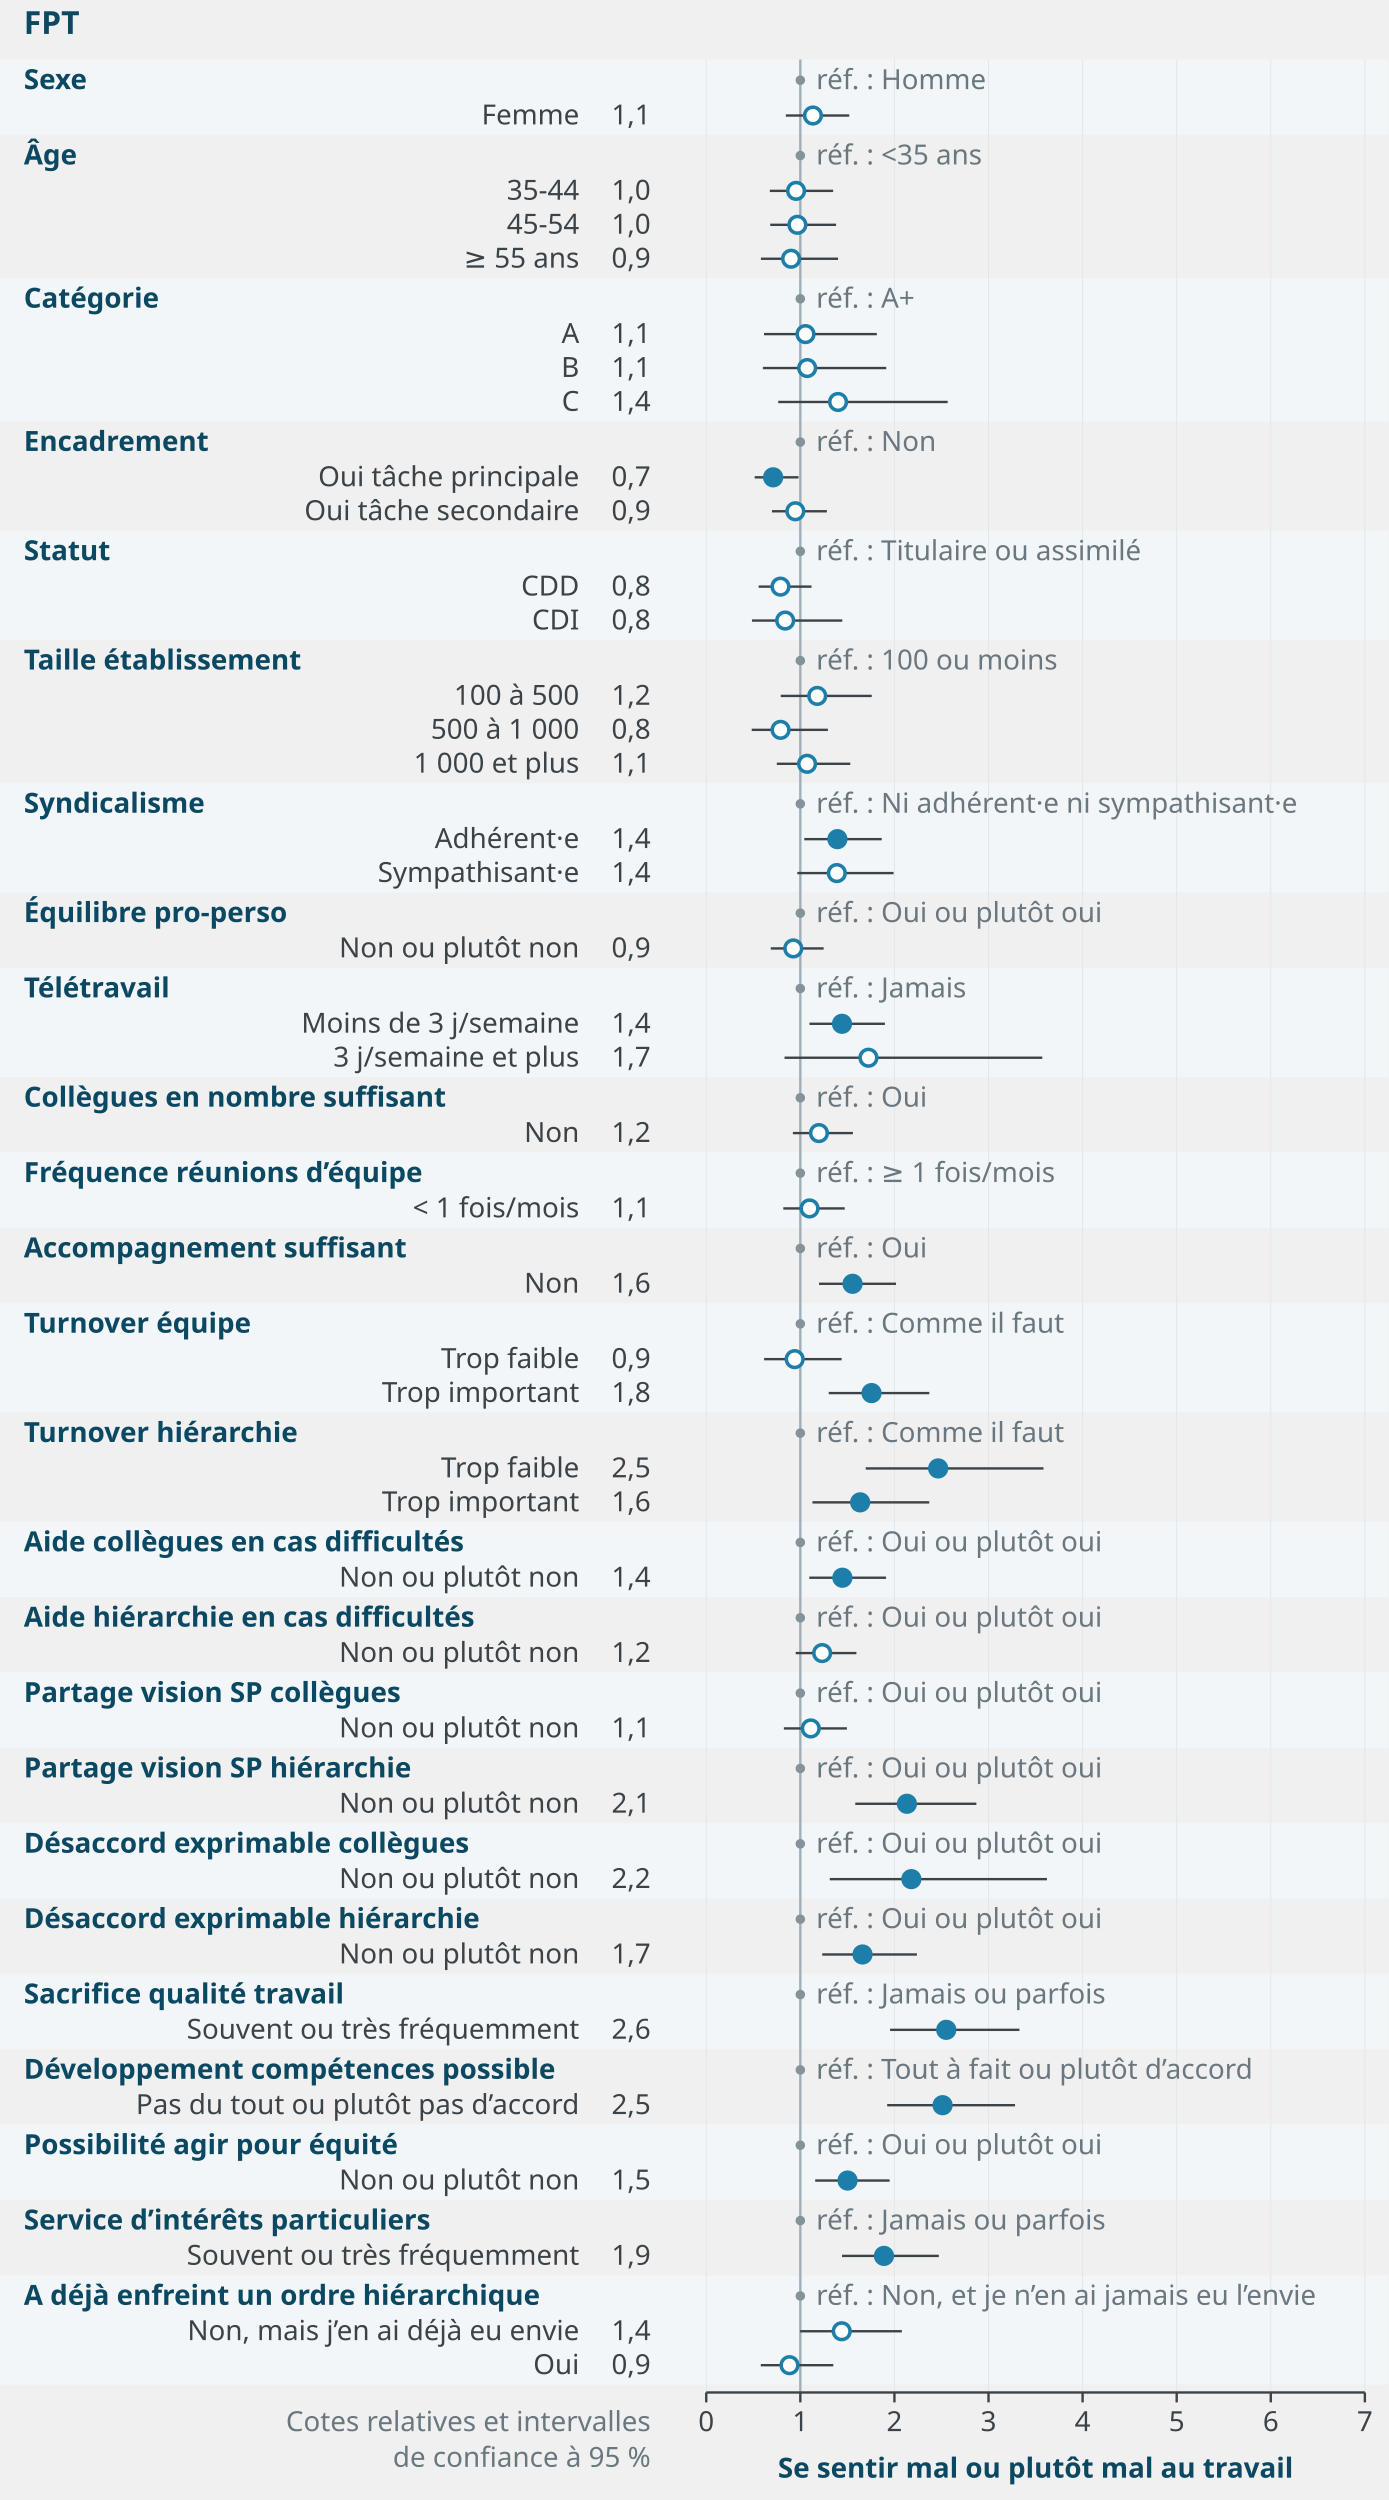
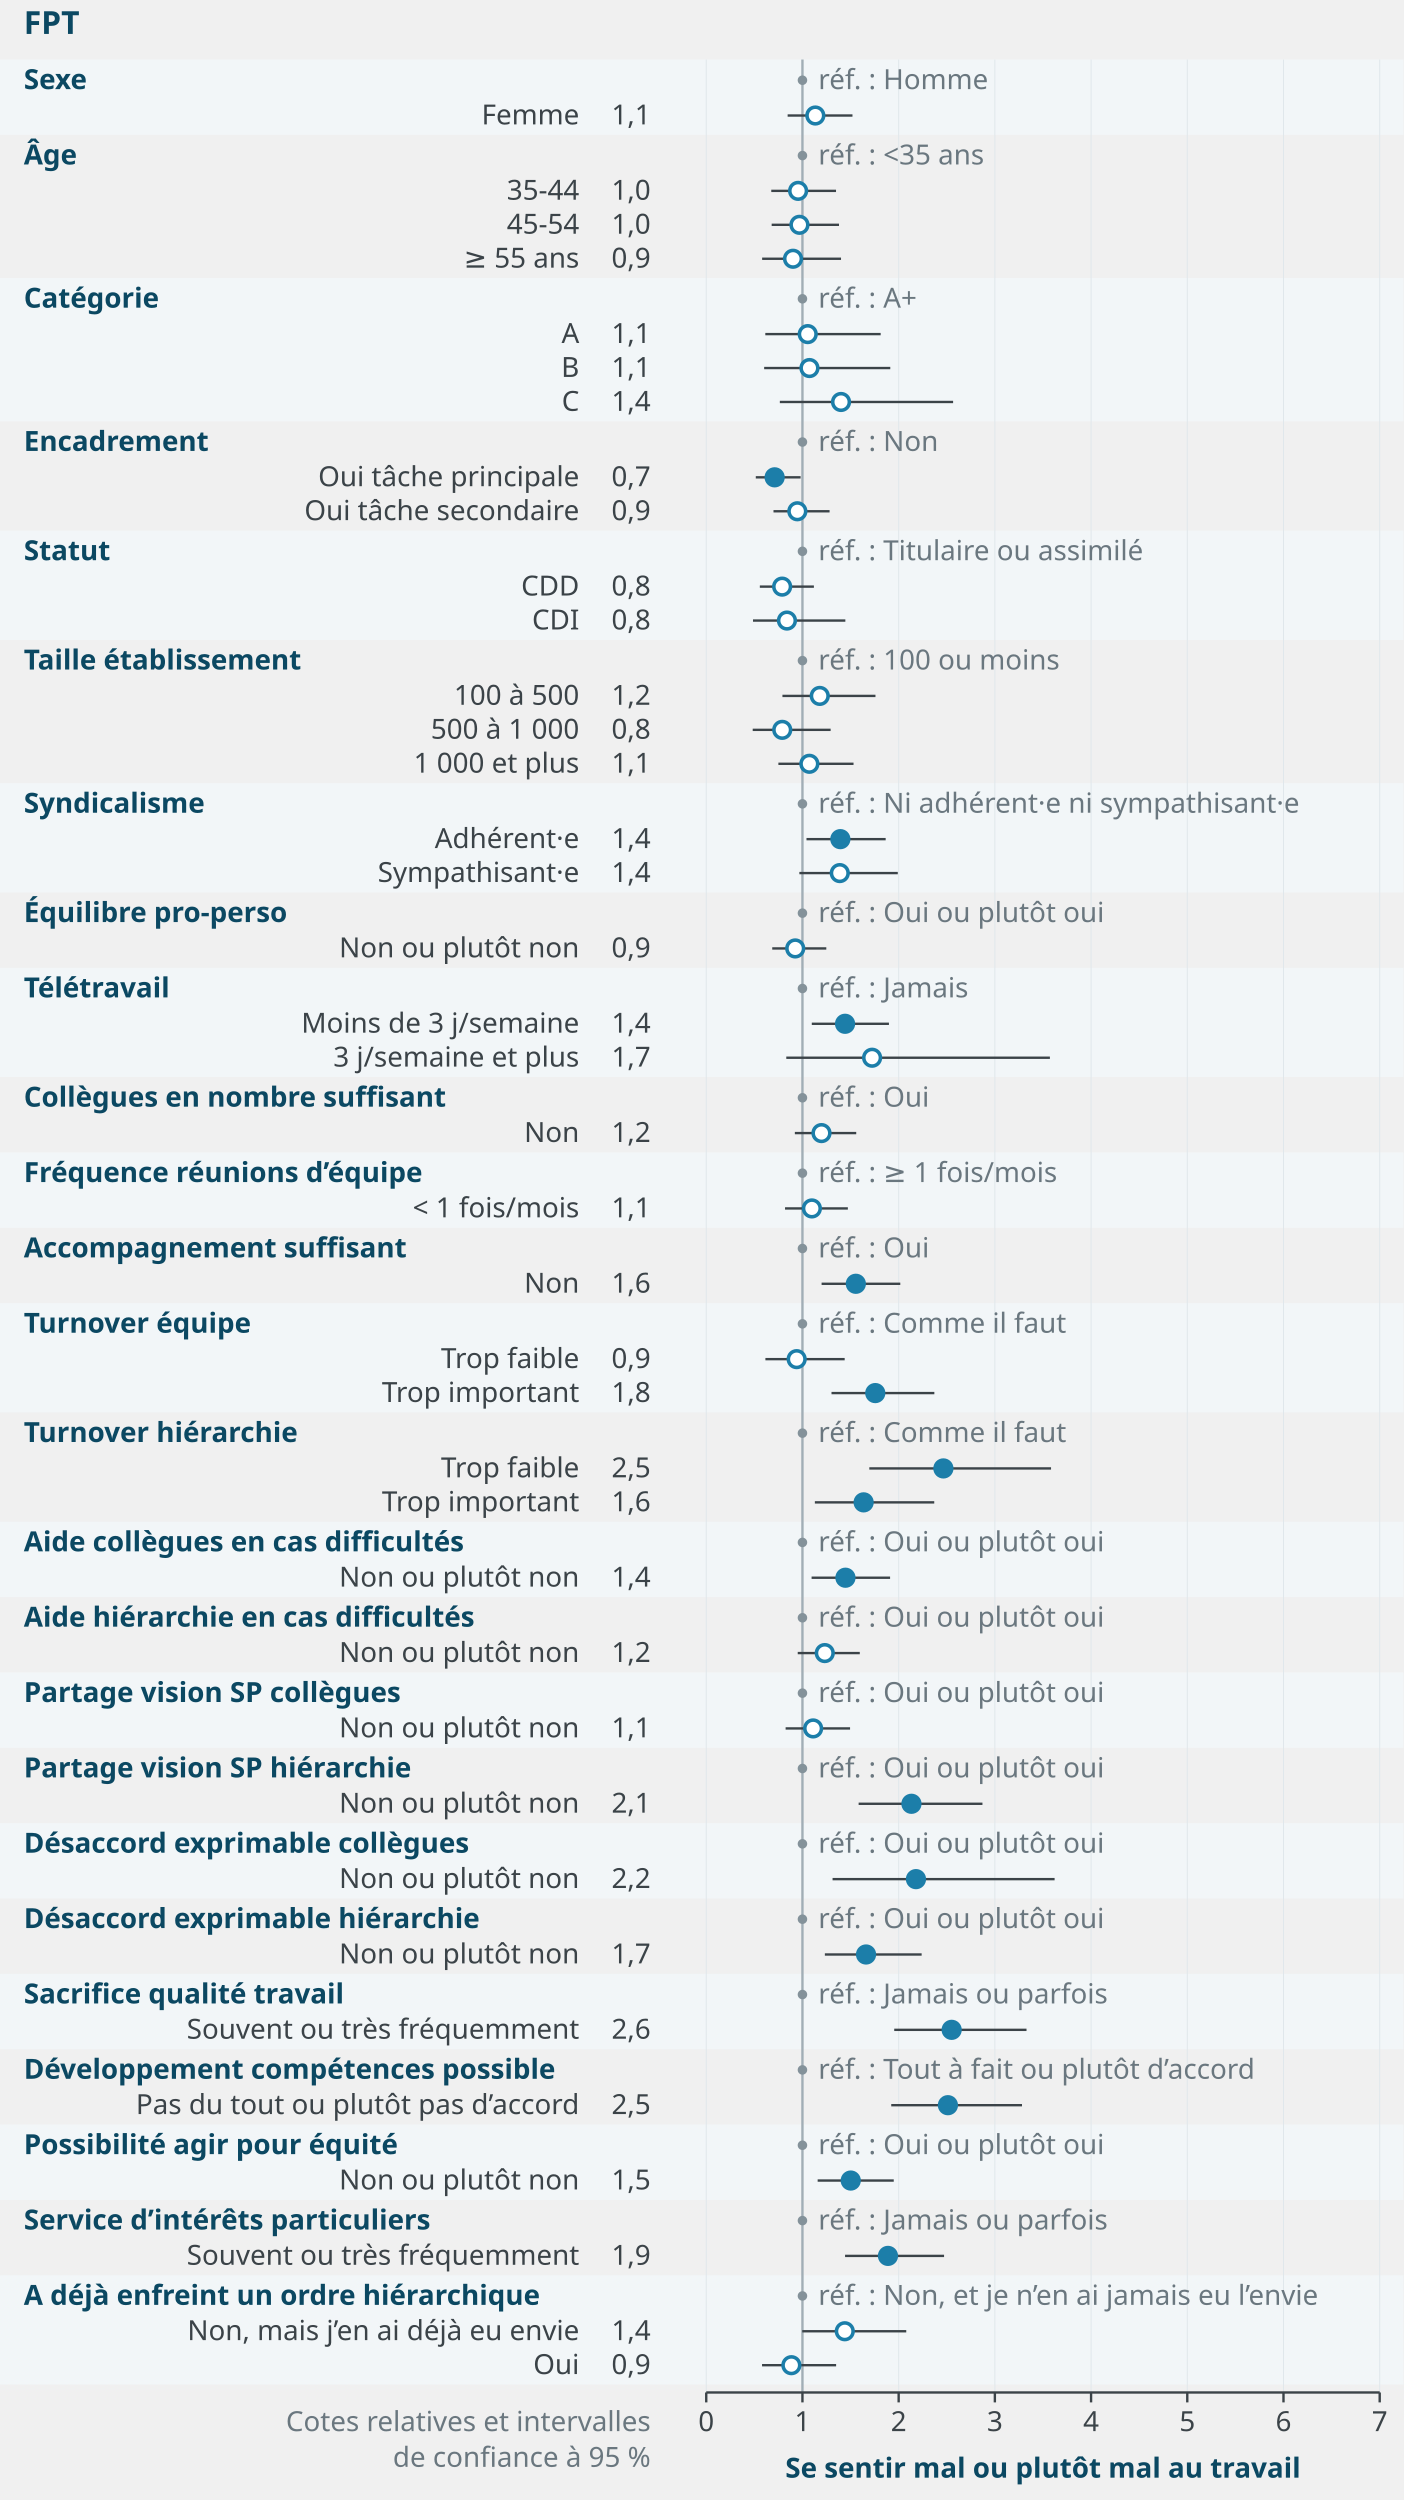
- <svg xmlns="http://www.w3.org/2000/svg" fill="currentColor" font-family="system-ui, sans-serif" font-size="10" text-anchor="middle" width="350pt" height="630.1pt" viewBox="0 0 350 630.1" style="font-family: Poppins-Regular, Poppins; font-size: 7px; background: none;">
+ <svg xmlns="http://www.w3.org/2000/svg" fill="currentColor" font-family="system-ui, sans-serif" font-size="10" text-anchor="middle" width="353.738pt" height="630.1pt" viewBox="0 0 353.738 630.1" style="font-family: Poppins-Regular, Poppins; font-size: 7px; background: none;">
  <g aria-label="rect" fill="#F2F6F8">
-     <rect x="0" y="15" width="350" height="18.992" />
-     <rect x="0" y="70.092" width="350" height="36.1" />
-     <rect x="0" y="133.737" width="350" height="27.546" />
-     <rect x="0" y="197.383" width="350" height="27.546" />
-     <rect x="0" y="243.921" width="350" height="27.546" />
-     <rect x="0" y="290.458" width="350" height="18.992" />
-     <rect x="0" y="328.442" width="350" height="27.546" />
-     <rect x="0" y="383.534" width="350" height="18.992" />
-     <rect x="0" y="421.518" width="350" height="18.992" />
-     <rect x="0" y="459.502" width="350" height="18.992" />
-     <rect x="0" y="497.486" width="350" height="18.992" />
-     <rect x="0" y="535.47" width="350" height="18.992" />
-     <rect x="0" y="573.454" width="350" height="27.546" />
+     <rect x="0" y="15" width="353.738" height="18.992" />
+     <rect x="0" y="70.092" width="353.738" height="36.1" />
+     <rect x="0" y="133.737" width="353.738" height="27.546" />
+     <rect x="0" y="197.383" width="353.738" height="27.546" />
+     <rect x="0" y="243.921" width="353.738" height="27.546" />
+     <rect x="0" y="290.458" width="353.738" height="18.992" />
+     <rect x="0" y="328.442" width="353.738" height="27.546" />
+     <rect x="0" y="383.534" width="353.738" height="18.992" />
+     <rect x="0" y="421.518" width="353.738" height="18.992" />
+     <rect x="0" y="459.502" width="353.738" height="18.992" />
+     <rect x="0" y="497.486" width="353.738" height="18.992" />
+     <rect x="0" y="535.47" width="353.738" height="18.992" />
+     <rect x="0" y="573.454" width="353.738" height="27.546" />
  </g>
  <g aria-label="rule" stroke="#E0E7EB" stroke-width="0.25">
    <line x1="178" x2="178" y1="15" y2="603" />
-     <line x1="225.429" x2="225.429" y1="15" y2="603" />
-     <line x1="249.143" x2="249.143" y1="15" y2="603" />
-     <line x1="272.857" x2="272.857" y1="15" y2="603" />
-     <line x1="296.571" x2="296.571" y1="15" y2="603" />
-     <line x1="320.286" x2="320.286" y1="15" y2="603" />
-     <line x1="344" x2="344" y1="15" y2="603" />
+     <line x1="226.497" x2="226.497" y1="15" y2="603" />
+     <line x1="250.745" x2="250.745" y1="15" y2="603" />
+     <line x1="274.993" x2="274.993" y1="15" y2="603" />
+     <line x1="299.241" x2="299.241" y1="15" y2="603" />
+     <line x1="323.49" x2="323.49" y1="15" y2="603" />
+     <line x1="347.738" x2="347.738" y1="15" y2="603" />
  </g>
  <g aria-label="rule" stroke="#A1AEB6" stroke-width="0.6">
-     <line x1="201.714" x2="201.714" y1="15" y2="603" />
+     <line x1="202.248" x2="202.248" y1="15" y2="603" />
  </g>
  <g aria-label="dot" fill="#84929A">
-     <circle cx="201.714" cy="20.219" r="1.2" />
-     <circle cx="201.714" cy="39.211" r="1.2" />
-     <circle cx="201.714" cy="75.311" r="1.2" />
-     <circle cx="201.714" cy="111.41" r="1.2" />
-     <circle cx="201.714" cy="138.956" r="1.2" />
-     <circle cx="201.714" cy="166.502" r="1.2" />
-     <circle cx="201.714" cy="202.602" r="1.2" />
-     <circle cx="201.714" cy="230.148" r="1.2" />
-     <circle cx="201.714" cy="249.14" r="1.2" />
-     <circle cx="201.714" cy="276.686" r="1.2" />
-     <circle cx="201.714" cy="295.678" r="1.2" />
-     <circle cx="201.714" cy="314.67" r="1.2" />
-     <circle cx="201.714" cy="333.662" r="1.2" />
-     <circle cx="201.714" cy="361.207" r="1.2" />
-     <circle cx="201.714" cy="388.753" r="1.2" />
-     <circle cx="201.714" cy="407.745" r="1.2" />
-     <circle cx="201.714" cy="426.737" r="1.2" />
-     <circle cx="201.714" cy="445.729" r="1.2" />
-     <circle cx="201.714" cy="464.721" r="1.2" />
-     <circle cx="201.714" cy="483.713" r="1.2" />
-     <circle cx="201.714" cy="502.705" r="1.2" />
-     <circle cx="201.714" cy="521.697" r="1.2" />
-     <circle cx="201.714" cy="540.689" r="1.2" />
-     <circle cx="201.714" cy="559.681" r="1.2" />
-     <circle cx="201.714" cy="578.673" r="1.2" />
+     <circle cx="202.248" cy="20.219" r="1.2" />
+     <circle cx="202.248" cy="39.211" r="1.2" />
+     <circle cx="202.248" cy="75.311" r="1.2" />
+     <circle cx="202.248" cy="111.41" r="1.2" />
+     <circle cx="202.248" cy="138.956" r="1.2" />
+     <circle cx="202.248" cy="166.502" r="1.2" />
+     <circle cx="202.248" cy="202.602" r="1.2" />
+     <circle cx="202.248" cy="230.148" r="1.2" />
+     <circle cx="202.248" cy="249.14" r="1.2" />
+     <circle cx="202.248" cy="276.686" r="1.2" />
+     <circle cx="202.248" cy="295.678" r="1.2" />
+     <circle cx="202.248" cy="314.67" r="1.2" />
+     <circle cx="202.248" cy="333.662" r="1.2" />
+     <circle cx="202.248" cy="361.207" r="1.2" />
+     <circle cx="202.248" cy="388.753" r="1.2" />
+     <circle cx="202.248" cy="407.745" r="1.2" />
+     <circle cx="202.248" cy="426.737" r="1.2" />
+     <circle cx="202.248" cy="445.729" r="1.2" />
+     <circle cx="202.248" cy="464.721" r="1.2" />
+     <circle cx="202.248" cy="483.713" r="1.2" />
+     <circle cx="202.248" cy="502.705" r="1.2" />
+     <circle cx="202.248" cy="521.697" r="1.2" />
+     <circle cx="202.248" cy="540.689" r="1.2" />
+     <circle cx="202.248" cy="559.681" r="1.2" />
+     <circle cx="202.248" cy="578.673" r="1.2" />
  </g>
  <g aria-label="rule" stroke="#3B4348" stroke-width="0.6">
-     <line x1="198.062" x2="214.046" y1="29.115" y2="29.115" />
-     <line x1="194.031" x2="209.991" y1="48.107" y2="48.107" />
-     <line x1="194.126" x2="210.726" y1="56.661" y2="56.661" />
-     <line x1="191.778" x2="211.224" y1="65.215" y2="65.215" />
-     <line x1="192.561" x2="220.994" y1="84.207" y2="84.207" />
-     <line x1="192.276" x2="223.365" y1="92.761" y2="92.761" />
-     <line x1="196.141" x2="238.851" y1="101.314" y2="101.314" />
-     <line x1="190.213" x2="201.264" y1="120.306" y2="120.306" />
-     <line x1="194.576" x2="208.402" y1="128.86" y2="128.86" />
-     <line x1="191.209" x2="204.536" y1="147.852" y2="147.852" />
-     <line x1="189.525" x2="212.291" y1="156.406" y2="156.406" />
-     <line x1="196.782" x2="219.713" y1="175.398" y2="175.398" />
-     <line x1="189.454" x2="208.663" y1="183.952" y2="183.952" />
-     <line x1="195.786" x2="214.307" y1="192.506" y2="192.506" />
-     <line x1="202.71" x2="222.227" y1="211.498" y2="211.498" />
-     <line x1="200.955" x2="225.215" y1="220.052" y2="220.052" />
-     <line x1="194.268" x2="207.595" y1="239.044" y2="239.044" />
-     <line x1="204.015" x2="223.033" y1="258.036" y2="258.036" />
-     <line x1="197.73" x2="262.707" y1="266.59" y2="266.59" />
-     <line x1="199.841" x2="214.971" y1="285.582" y2="285.582" />
-     <line x1="197.422" x2="212.907" y1="304.574" y2="304.574" />
-     <line x1="206.433" x2="225.832" y1="323.566" y2="323.566" />
-     <line x1="192.584" x2="212.125" y1="342.558" y2="342.558" />
-     <line x1="208.876" x2="234.227" y1="351.111" y2="351.111" />
-     <line x1="218.196" x2="262.992" y1="370.103" y2="370.103" />
-     <line x1="204.773" x2="234.203" y1="378.657" y2="378.657" />
-     <line x1="203.967" x2="223.318" y1="397.649" y2="397.649" />
-     <line x1="200.552" x2="215.848" y1="416.641" y2="416.641" />
-     <line x1="197.564" x2="213.453" y1="435.633" y2="435.633" />
-     <line x1="215.563" x2="246.084" y1="454.625" y2="454.625" />
-     <line x1="209.137" x2="263.869" y1="473.617" y2="473.617" />
-     <line x1="207.24" x2="231.096" y1="492.609" y2="492.609" />
-     <line x1="224.338" x2="256.945" y1="511.601" y2="511.601" />
-     <line x1="223.603" x2="255.83" y1="530.593" y2="530.593" />
-     <line x1="205.461" x2="224.219" y1="549.585" y2="549.585" />
-     <line x1="212.22" x2="236.622" y1="568.577" y2="568.577" />
-     <line x1="201.667" x2="227.302" y1="587.569" y2="587.569" />
-     <line x1="191.754" x2="210.014" y1="596.123" y2="596.123" />
+     <line x1="198.514" x2="214.857" y1="29.115" y2="29.115" />
+     <line x1="194.392" x2="210.711" y1="48.107" y2="48.107" />
+     <line x1="194.489" x2="211.463" y1="56.661" y2="56.661" />
+     <line x1="192.088" x2="211.972" y1="65.215" y2="65.215" />
+     <line x1="192.888" x2="221.962" y1="84.207" y2="84.207" />
+     <line x1="192.597" x2="224.387" y1="92.761" y2="92.761" />
+     <line x1="196.55" x2="240.221" y1="101.314" y2="101.314" />
+     <line x1="190.488" x2="201.788" y1="120.306" y2="120.306" />
+     <line x1="194.95" x2="209.086" y1="128.86" y2="128.86" />
+     <line x1="191.506" x2="205.134" y1="147.852" y2="147.852" />
+     <line x1="189.785" x2="213.063" y1="156.406" y2="156.406" />
+     <line x1="197.205" x2="220.653" y1="175.398" y2="175.398" />
+     <line x1="189.712" x2="209.353" y1="183.952" y2="183.952" />
+     <line x1="196.186" x2="215.124" y1="192.506" y2="192.506" />
+     <line x1="203.267" x2="223.223" y1="211.498" y2="211.498" />
+     <line x1="201.472" x2="226.278" y1="220.052" y2="220.052" />
+     <line x1="194.634" x2="208.262" y1="239.044" y2="239.044" />
+     <line x1="204.6" x2="224.047" y1="258.036" y2="258.036" />
+     <line x1="198.175" x2="264.615" y1="266.59" y2="266.59" />
+     <line x1="200.333" x2="215.803" y1="285.582" y2="285.582" />
+     <line x1="197.859" x2="213.693" y1="304.574" y2="304.574" />
+     <line x1="207.074" x2="226.909" y1="323.566" y2="323.566" />
+     <line x1="192.913" x2="212.893" y1="342.558" y2="342.558" />
+     <line x1="209.571" x2="235.493" y1="351.111" y2="351.111" />
+     <line x1="219.101" x2="264.906" y1="370.103" y2="370.103" />
+     <line x1="205.376" x2="235.468" y1="378.657" y2="378.657" />
+     <line x1="204.552" x2="224.338" y1="397.649" y2="397.649" />
+     <line x1="201.06" x2="216.7" y1="416.641" y2="416.641" />
+     <line x1="198.005" x2="214.251" y1="435.633" y2="435.633" />
+     <line x1="216.409" x2="247.617" y1="454.625" y2="454.625" />
+     <line x1="209.838" x2="265.803" y1="473.617" y2="473.617" />
+     <line x1="207.898" x2="232.292" y1="492.609" y2="492.609" />
+     <line x1="225.381" x2="258.723" y1="511.601" y2="511.601" />
+     <line x1="224.629" x2="257.583" y1="530.593" y2="530.593" />
+     <line x1="206.08" x2="225.26" y1="549.585" y2="549.585" />
+     <line x1="212.99" x2="237.942" y1="568.577" y2="568.577" />
+     <line x1="202.2" x2="228.412" y1="587.569" y2="587.569" />
+     <line x1="192.064" x2="210.735" y1="596.123" y2="596.123" />
  </g>
  <g aria-label="dot" stroke="#1C7EA9" stroke-width="0.9">
-     <circle cx="204.892" cy="29.115" r="2.1" fill="#FFFFFF" />
-     <circle cx="200.647" cy="48.107" r="2.1" fill="#FFFFFF" />
-     <circle cx="200.979" cy="56.661" r="2.1" fill="#FFFFFF" />
-     <circle cx="199.39" cy="65.215" r="2.1" fill="#FFFFFF" />
-     <circle cx="203.019" cy="84.207" r="2.1" fill="#FFFFFF" />
-     <circle cx="203.445" cy="92.761" r="2.1" fill="#FFFFFF" />
-     <circle cx="211.224" cy="101.314" r="2.1" fill="#FFFFFF" />
-     <circle cx="194.861" cy="120.306" r="2.1" fill="#1C7EA9" />
-     <circle cx="200.457" cy="128.86" r="2.1" fill="#FFFFFF" />
-     <circle cx="196.711" cy="147.852" r="2.1" fill="#FFFFFF" />
-     <circle cx="197.896" cy="156.406" r="2.1" fill="#FFFFFF" />
-     <circle cx="205.983" cy="175.398" r="2.1" fill="#FFFFFF" />
-     <circle cx="196.734" cy="183.952" r="2.1" fill="#FFFFFF" />
-     <circle cx="203.422" cy="192.506" r="2.1" fill="#FFFFFF" />
-     <circle cx="211.058" cy="211.498" r="2.1" fill="#1C7EA9" />
-     <circle cx="210.915" cy="220.052" r="2.1" fill="#FFFFFF" />
-     <circle cx="199.936" cy="239.044" r="2.1" fill="#FFFFFF" />
-     <circle cx="212.22" cy="258.036" r="2.1" fill="#1C7EA9" />
-     <circle cx="218.883" cy="266.59" r="2.1" fill="#FFFFFF" />
-     <circle cx="206.41" cy="285.582" r="2.1" fill="#FFFFFF" />
-     <circle cx="204.038" cy="304.574" r="2.1" fill="#FFFFFF" />
-     <circle cx="214.876" cy="323.566" r="2.1" fill="#1C7EA9" />
-     <circle cx="200.291" cy="342.558" r="2.1" fill="#FFFFFF" />
-     <circle cx="219.666" cy="351.111" r="2.1" fill="#1C7EA9" />
-     <circle cx="236.456" cy="370.103" r="2.1" fill="#1C7EA9" />
-     <circle cx="216.797" cy="378.657" r="2.1" fill="#1C7EA9" />
-     <circle cx="212.315" cy="397.649" r="2.1" fill="#1C7EA9" />
-     <circle cx="207.216" cy="416.641" r="2.1" fill="#FFFFFF" />
-     <circle cx="204.347" cy="435.633" r="2.1" fill="#FFFFFF" />
-     <circle cx="228.583" cy="454.625" r="2.1" fill="#1C7EA9" />
-     <circle cx="229.697" cy="473.617" r="2.1" fill="#1C7EA9" />
-     <circle cx="217.389" cy="492.609" r="2.1" fill="#1C7EA9" />
-     <circle cx="238.495" cy="511.601" r="2.1" fill="#1C7EA9" />
-     <circle cx="237.57" cy="530.593" r="2.1" fill="#1C7EA9" />
-     <circle cx="213.619" cy="549.585" r="2.1" fill="#1C7EA9" />
-     <circle cx="222.796" cy="568.577" r="2.1" fill="#1C7EA9" />
-     <circle cx="212.149" cy="587.569" r="2.1" fill="#FFFFFF" />
-     <circle cx="198.987" cy="596.123" r="2.1" fill="#FFFFFF" />
+     <circle cx="205.498" cy="29.115" r="2.1" fill="#FFFFFF" />
+     <circle cx="201.157" cy="48.107" r="2.1" fill="#FFFFFF" />
+     <circle cx="201.497" cy="56.661" r="2.1" fill="#FFFFFF" />
+     <circle cx="199.872" cy="65.215" r="2.1" fill="#FFFFFF" />
+     <circle cx="203.582" cy="84.207" r="2.1" fill="#FFFFFF" />
+     <circle cx="204.018" cy="92.761" r="2.1" fill="#FFFFFF" />
+     <circle cx="211.972" cy="101.314" r="2.1" fill="#FFFFFF" />
+     <circle cx="195.241" cy="120.306" r="2.1" fill="#1C7EA9" />
+     <circle cx="200.963" cy="128.86" r="2.1" fill="#FFFFFF" />
+     <circle cx="197.132" cy="147.852" r="2.1" fill="#FFFFFF" />
+     <circle cx="198.344" cy="156.406" r="2.1" fill="#FFFFFF" />
+     <circle cx="206.613" cy="175.398" r="2.1" fill="#FFFFFF" />
+     <circle cx="197.156" cy="183.952" r="2.1" fill="#FFFFFF" />
+     <circle cx="203.994" cy="192.506" r="2.1" fill="#FFFFFF" />
+     <circle cx="211.802" cy="211.498" r="2.1" fill="#1C7EA9" />
+     <circle cx="211.657" cy="220.052" r="2.1" fill="#FFFFFF" />
+     <circle cx="200.43" cy="239.044" r="2.1" fill="#FFFFFF" />
+     <circle cx="212.99" cy="258.036" r="2.1" fill="#1C7EA9" />
+     <circle cx="219.804" cy="266.59" r="2.1" fill="#FFFFFF" />
+     <circle cx="207.049" cy="285.582" r="2.1" fill="#FFFFFF" />
+     <circle cx="204.625" cy="304.574" r="2.1" fill="#FFFFFF" />
+     <circle cx="215.706" cy="323.566" r="2.1" fill="#1C7EA9" />
+     <circle cx="200.793" cy="342.558" r="2.1" fill="#FFFFFF" />
+     <circle cx="220.604" cy="351.111" r="2.1" fill="#1C7EA9" />
+     <circle cx="237.772" cy="370.103" r="2.1" fill="#1C7EA9" />
+     <circle cx="217.67" cy="378.657" r="2.1" fill="#1C7EA9" />
+     <circle cx="213.087" cy="397.649" r="2.1" fill="#1C7EA9" />
+     <circle cx="207.874" cy="416.641" r="2.1" fill="#FFFFFF" />
+     <circle cx="204.94" cy="435.633" r="2.1" fill="#FFFFFF" />
+     <circle cx="229.722" cy="454.625" r="2.1" fill="#1C7EA9" />
+     <circle cx="230.861" cy="473.617" r="2.1" fill="#1C7EA9" />
+     <circle cx="218.276" cy="492.609" r="2.1" fill="#1C7EA9" />
+     <circle cx="239.857" cy="511.601" r="2.1" fill="#1C7EA9" />
+     <circle cx="238.912" cy="530.593" r="2.1" fill="#1C7EA9" />
+     <circle cx="214.421" cy="549.585" r="2.1" fill="#1C7EA9" />
+     <circle cx="223.805" cy="568.577" r="2.1" fill="#1C7EA9" />
+     <circle cx="212.918" cy="587.569" r="2.1" fill="#FFFFFF" />
+     <circle cx="199.46" cy="596.123" r="2.1" fill="#FFFFFF" />
  </g>
  <g aria-label="text" fill="#0B4862" text-anchor="start" font-family="Poppins-Bold, Poppins" font-size="7" font-weight="700">
    <text y="0.32em" transform="translate(6,20.21908)">Sexe</text>
    <text y="0.32em" transform="translate(6,39.21108)">Âge</text>
    <text y="0.32em" transform="translate(6,75.31077)">Catégorie</text>
    <text y="0.32em" transform="translate(6,111.4105)">Encadrement</text>
    <text y="0.32em" transform="translate(6,138.9563)">Statut</text>
    <text y="0.32em" transform="translate(6,166.5022)">Taille établissement</text>
    <text y="0.32em" transform="translate(6,202.6018)">Syndicalisme</text>
    <text y="0.32em" transform="translate(6,230.1477)">Équilibre pro-perso</text>
    <text y="0.32em" transform="translate(6,249.1397)">Télétravail</text>
    <text y="0.32em" transform="translate(6,276.6855)">Collègues en nombre suffisant</text>
    <text y="0.32em" transform="translate(6,295.6775)">Fréquence réunions d’équipe</text>
    <text y="0.32em" transform="translate(6,314.6695)">Accompagnement suffisant</text>
    <text y="0.32em" transform="translate(6,333.6615)">Turnover équipe</text>
    <text y="0.32em" transform="translate(6,361.2074)">Turnover hiérarchie</text>
    <text y="0.32em" transform="translate(6,388.7532)">Aide collègues en cas difficultés</text>
    <text y="0.32em" transform="translate(6,407.7452)">Aide hiérarchie en cas difficultés</text>
    <text y="0.32em" transform="translate(6,426.7372)">Partage vision SP collègues</text>
    <text y="0.32em" transform="translate(6,445.7292)">Partage vision SP hiérarchie</text>
    <text y="0.32em" transform="translate(6,464.7212)">Désaccord exprimable collègues</text>
    <text y="0.32em" transform="translate(6,483.7132)">Désaccord exprimable hiérarchie</text>
    <text y="0.32em" transform="translate(6,502.7052)">Sacrifice qualité travail</text>
    <text y="0.32em" transform="translate(6,521.6972)">Développement compétences possible</text>
    <text y="0.32em" transform="translate(6,540.6892)">Possibilité agir pour équité</text>
    <text y="0.32em" transform="translate(6,559.6812)">Service d’intérêts particuliers</text>
    <text y="0.32em" transform="translate(6,578.6732)">A déjà enfreint un ordre hiérarchique</text>
  </g>
  <g aria-label="text" fill="#6A777F" text-anchor="start" font-size="7">
-     <text y="0.32em" transform="translate(205.7143,20.21908)">réf. : Homme</text>
-     <text y="0.32em" transform="translate(205.7143,39.21108)">réf. : &lt;35 ans</text>
-     <text y="0.32em" transform="translate(205.7143,75.31077)">réf. : A+</text>
-     <text y="0.32em" transform="translate(205.7143,111.4105)">réf. : Non</text>
-     <text y="0.32em" transform="translate(205.7143,138.9563)">réf. : Titulaire ou assimilé</text>
-     <text y="0.32em" transform="translate(205.7143,166.5022)">réf. : 100 ou moins</text>
-     <text y="0.32em" transform="translate(205.7143,202.6018)">réf. : Ni adhérent·e ni sympathisant·e</text>
-     <text y="0.32em" transform="translate(205.7143,230.1477)">réf. : Oui ou plutôt oui</text>
-     <text y="0.32em" transform="translate(205.7143,249.1397)">réf. : Jamais</text>
-     <text y="0.32em" transform="translate(205.7143,276.6855)">réf. : Oui</text>
-     <text y="0.32em" transform="translate(205.7143,295.6775)">réf. : ≥ 1 fois/mois</text>
-     <text y="0.32em" transform="translate(205.7143,314.6695)">réf. : Oui</text>
-     <text y="0.32em" transform="translate(205.7143,333.6615)">réf. : Comme il faut</text>
-     <text y="0.32em" transform="translate(205.7143,361.2074)">réf. : Comme il faut</text>
-     <text y="0.32em" transform="translate(205.7143,388.7532)">réf. : Oui ou plutôt oui</text>
-     <text y="0.32em" transform="translate(205.7143,407.7452)">réf. : Oui ou plutôt oui</text>
-     <text y="0.32em" transform="translate(205.7143,426.7372)">réf. : Oui ou plutôt oui</text>
-     <text y="0.32em" transform="translate(205.7143,445.7292)">réf. : Oui ou plutôt oui</text>
-     <text y="0.32em" transform="translate(205.7143,464.7212)">réf. : Oui ou plutôt oui</text>
-     <text y="0.32em" transform="translate(205.7143,483.7132)">réf. : Oui ou plutôt oui</text>
-     <text y="0.32em" transform="translate(205.7143,502.7052)">réf. : Jamais ou parfois</text>
-     <text y="0.32em" transform="translate(205.7143,521.6972)">réf. : Tout à fait ou plutôt d’accord</text>
-     <text y="0.32em" transform="translate(205.7143,540.6892)">réf. : Oui ou plutôt oui</text>
-     <text y="0.32em" transform="translate(205.7143,559.6812)">réf. : Jamais ou parfois</text>
-     <text y="0.32em" transform="translate(205.7143,578.6732)">réf. : Non, et je n’en ai jamais eu l’envie</text>
+     <text y="0.32em" transform="translate(206.2483,20.21908)">réf. : Homme</text>
+     <text y="0.32em" transform="translate(206.2483,39.21108)">réf. : &lt;35 ans</text>
+     <text y="0.32em" transform="translate(206.2483,75.31077)">réf. : A+</text>
+     <text y="0.32em" transform="translate(206.2483,111.4105)">réf. : Non</text>
+     <text y="0.32em" transform="translate(206.2483,138.9563)">réf. : Titulaire ou assimilé</text>
+     <text y="0.32em" transform="translate(206.2483,166.5022)">réf. : 100 ou moins</text>
+     <text y="0.32em" transform="translate(206.2483,202.6018)">réf. : Ni adhérent·e ni sympathisant·e</text>
+     <text y="0.32em" transform="translate(206.2483,230.1477)">réf. : Oui ou plutôt oui</text>
+     <text y="0.32em" transform="translate(206.2483,249.1397)">réf. : Jamais</text>
+     <text y="0.32em" transform="translate(206.2483,276.6855)">réf. : Oui</text>
+     <text y="0.32em" transform="translate(206.2483,295.6775)">réf. : ≥ 1 fois/mois</text>
+     <text y="0.32em" transform="translate(206.2483,314.6695)">réf. : Oui</text>
+     <text y="0.32em" transform="translate(206.2483,333.6615)">réf. : Comme il faut</text>
+     <text y="0.32em" transform="translate(206.2483,361.2074)">réf. : Comme il faut</text>
+     <text y="0.32em" transform="translate(206.2483,388.7532)">réf. : Oui ou plutôt oui</text>
+     <text y="0.32em" transform="translate(206.2483,407.7452)">réf. : Oui ou plutôt oui</text>
+     <text y="0.32em" transform="translate(206.2483,426.7372)">réf. : Oui ou plutôt oui</text>
+     <text y="0.32em" transform="translate(206.2483,445.7292)">réf. : Oui ou plutôt oui</text>
+     <text y="0.32em" transform="translate(206.2483,464.7212)">réf. : Oui ou plutôt oui</text>
+     <text y="0.32em" transform="translate(206.2483,483.7132)">réf. : Oui ou plutôt oui</text>
+     <text y="0.32em" transform="translate(206.2483,502.7052)">réf. : Jamais ou parfois</text>
+     <text y="0.32em" transform="translate(206.2483,521.6972)">réf. : Tout à fait ou plutôt d’accord</text>
+     <text y="0.32em" transform="translate(206.2483,540.6892)">réf. : Oui ou plutôt oui</text>
+     <text y="0.32em" transform="translate(206.2483,559.6812)">réf. : Jamais ou parfois</text>
+     <text y="0.32em" transform="translate(206.2483,578.6732)">réf. : Non, et je n’en ai jamais eu l’envie</text>
  </g>
  <g aria-label="text" fill="#3B4348" text-anchor="end" font-size="7">
    <text y="0.32em" transform="translate(146,29.11508)">Femme</text>
    <text y="0.32em" transform="translate(146,48.10708)">35-44</text>
    <text y="0.32em" transform="translate(146,56.66092)">45-54</text>
    <text y="0.32em" transform="translate(146,65.21477)">≥ 55 ans</text>
    <text y="0.32em" transform="translate(146,84.20677)">A</text>
    <text y="0.32em" transform="translate(146,92.76062)">B</text>
    <text y="0.32em" transform="translate(146,101.3145)">C</text>
    <text y="0.32em" transform="translate(146,120.3065)">Oui tâche principale</text>
    <text y="0.32em" transform="translate(146,128.8603)">Oui tâche secondaire</text>
    <text y="0.32em" transform="translate(146,147.8523)">CDD</text>
    <text y="0.32em" transform="translate(146,156.4062)">CDI</text>
    <text y="0.32em" transform="translate(146,175.3982)">100 à 500</text>
    <text y="0.32em" transform="translate(146,183.952)">500 à 1 000</text>
    <text y="0.32em" transform="translate(146,192.5058)">1 000 et plus</text>
    <text y="0.32em" transform="translate(146,211.4978)">Adhérent·e</text>
    <text y="0.32em" transform="translate(146,220.0517)">Sympathisant·e</text>
    <text y="0.32em" transform="translate(146,239.0437)">Non ou plutôt non</text>
    <text y="0.32em" transform="translate(146,258.0357)">Moins de 3 j/semaine</text>
    <text y="0.32em" transform="translate(146,266.5895)">3 j/semaine et plus</text>
    <text y="0.32em" transform="translate(146,285.5815)">Non</text>
    <text y="0.32em" transform="translate(146,304.5735)">&lt; 1 fois/mois</text>
    <text y="0.32em" transform="translate(146,323.5655)">Non</text>
    <text y="0.32em" transform="translate(146,342.5575)">Trop faible</text>
    <text y="0.32em" transform="translate(146,351.1114)">Trop important</text>
    <text y="0.32em" transform="translate(146,370.1034)">Trop faible</text>
    <text y="0.32em" transform="translate(146,378.6572)">Trop important</text>
    <text y="0.32em" transform="translate(146,397.6492)">Non ou plutôt non</text>
    <text y="0.32em" transform="translate(146,416.6412)">Non ou plutôt non</text>
    <text y="0.32em" transform="translate(146,435.6332)">Non ou plutôt non</text>
    <text y="0.32em" transform="translate(146,454.6252)">Non ou plutôt non</text>
    <text y="0.32em" transform="translate(146,473.6172)">Non ou plutôt non</text>
    <text y="0.32em" transform="translate(146,492.6092)">Non ou plutôt non</text>
    <text y="0.32em" transform="translate(146,511.6012)">Souvent ou très fréquemment</text>
    <text y="0.32em" transform="translate(146,530.5932)">Pas du tout ou plutôt pas d’accord</text>
    <text y="0.32em" transform="translate(146,549.5852)">Non ou plutôt non</text>
    <text y="0.32em" transform="translate(146,568.5772)">Souvent ou très fréquemment</text>
    <text y="0.32em" transform="translate(146,587.5692)">Non, mais j’en ai déjà eu envie</text>
    <text y="0.32em" transform="translate(146,596.1231)">Oui</text>
  </g>
  <g aria-label="text" fill="#3B4348" text-anchor="end" font-size="7">
    <text y="0.32em" transform="translate(164,29.11508)">1,1</text>
    <text y="0.32em" transform="translate(164,48.10708)">1,0</text>
    <text y="0.32em" transform="translate(164,56.66092)">1,0</text>
    <text y="0.32em" transform="translate(164,65.21477)">0,9</text>
    <text y="0.32em" transform="translate(164,84.20677)">1,1</text>
    <text y="0.32em" transform="translate(164,92.76062)">1,1</text>
    <text y="0.32em" transform="translate(164,101.3145)">1,4</text>
    <text y="0.32em" transform="translate(164,120.3065)">0,7</text>
    <text y="0.32em" transform="translate(164,128.8603)">0,9</text>
    <text y="0.32em" transform="translate(164,147.8523)">0,8</text>
    <text y="0.32em" transform="translate(164,156.4062)">0,8</text>
    <text y="0.32em" transform="translate(164,175.3982)">1,2</text>
    <text y="0.32em" transform="translate(164,183.952)">0,8</text>
    <text y="0.32em" transform="translate(164,192.5058)">1,1</text>
    <text y="0.32em" transform="translate(164,211.4978)">1,4</text>
    <text y="0.32em" transform="translate(164,220.0517)">1,4</text>
    <text y="0.32em" transform="translate(164,239.0437)">0,9</text>
    <text y="0.32em" transform="translate(164,258.0357)">1,4</text>
    <text y="0.32em" transform="translate(164,266.5895)">1,7</text>
    <text y="0.32em" transform="translate(164,285.5815)">1,2</text>
    <text y="0.32em" transform="translate(164,304.5735)">1,1</text>
    <text y="0.32em" transform="translate(164,323.5655)">1,6</text>
    <text y="0.32em" transform="translate(164,342.5575)">0,9</text>
    <text y="0.32em" transform="translate(164,351.1114)">1,8</text>
    <text y="0.32em" transform="translate(164,370.1034)">2,5</text>
    <text y="0.32em" transform="translate(164,378.6572)">1,6</text>
    <text y="0.32em" transform="translate(164,397.6492)">1,4</text>
    <text y="0.32em" transform="translate(164,416.6412)">1,2</text>
    <text y="0.32em" transform="translate(164,435.6332)">1,1</text>
    <text y="0.32em" transform="translate(164,454.6252)">2,1</text>
    <text y="0.32em" transform="translate(164,473.6172)">2,2</text>
    <text y="0.32em" transform="translate(164,492.6092)">1,7</text>
    <text y="0.32em" transform="translate(164,511.6012)">2,6</text>
    <text y="0.32em" transform="translate(164,530.5932)">2,5</text>
    <text y="0.32em" transform="translate(164,549.5852)">1,5</text>
    <text y="0.32em" transform="translate(164,568.5772)">1,9</text>
    <text y="0.32em" transform="translate(164,587.5692)">1,4</text>
    <text y="0.32em" transform="translate(164,596.1231)">0,9</text>
  </g>
  <g aria-label="text" fill="#0B4862" text-anchor="start" font-family="Poppins-Bold, Poppins" font-size="8" font-weight="700">
    <text y="0.32em" transform="translate(6,6)">FPT</text>
  </g>
  <g aria-label="rule" stroke="#3B4348" stroke-width="0.6">
-     <line x1="178" x2="344" y1="603" y2="603" />
+     <line x1="178" x2="347.738" y1="603" y2="603" />
  </g>
  <g aria-label="rule" stroke="#3B4348" stroke-width="0.6">
    <line x1="178" x2="178" y1="603" y2="605.5" />
-     <line x1="201.714" x2="201.714" y1="603" y2="605.5" />
-     <line x1="225.429" x2="225.429" y1="603" y2="605.5" />
-     <line x1="249.143" x2="249.143" y1="603" y2="605.5" />
-     <line x1="272.857" x2="272.857" y1="603" y2="605.5" />
-     <line x1="296.571" x2="296.571" y1="603" y2="605.5" />
-     <line x1="320.286" x2="320.286" y1="603" y2="605.5" />
-     <line x1="344" x2="344" y1="603" y2="605.5" />
+     <line x1="202.248" x2="202.248" y1="603" y2="605.5" />
+     <line x1="226.497" x2="226.497" y1="603" y2="605.5" />
+     <line x1="250.745" x2="250.745" y1="603" y2="605.5" />
+     <line x1="274.993" x2="274.993" y1="603" y2="605.5" />
+     <line x1="299.241" x2="299.241" y1="603" y2="605.5" />
+     <line x1="323.49" x2="323.49" y1="603" y2="605.5" />
+     <line x1="347.738" x2="347.738" y1="603" y2="605.5" />
  </g>
  <g aria-label="text" fill="#3B4348" font-size="7">
    <text y="0.32em" transform="translate(178,610.5)">0</text>
-     <text y="0.32em" transform="translate(201.7143,610.5)">1</text>
-     <text y="0.32em" transform="translate(225.4286,610.5)">2</text>
-     <text y="0.32em" transform="translate(249.1429,610.5)">3</text>
-     <text y="0.32em" transform="translate(272.8571,610.5)">4</text>
-     <text y="0.32em" transform="translate(296.5714,610.5)">5</text>
-     <text y="0.32em" transform="translate(320.2857,610.5)">6</text>
-     <text y="0.32em" transform="translate(344,610.5)">7</text>
+     <text y="0.32em" transform="translate(202.2483,610.5)">1</text>
+     <text y="0.32em" transform="translate(226.4966,610.5)">2</text>
+     <text y="0.32em" transform="translate(250.7449,610.5)">3</text>
+     <text y="0.32em" transform="translate(274.9931,610.5)">4</text>
+     <text y="0.32em" transform="translate(299.2414,610.5)">5</text>
+     <text y="0.32em" transform="translate(323.4897,610.5)">6</text>
+     <text y="0.32em" transform="translate(347.738,610.5)">7</text>
  </g>
  <g aria-label="text" fill="#6A777F" text-anchor="end" font-size="7">
    <text y="0.32em" transform="translate(164,610.5)">Cotes relatives et intervalles</text>
  </g>
  <g aria-label="text" fill="#6A777F" text-anchor="end" font-size="7">
    <text y="0.32em" transform="translate(164,619.5)">de confiance à 95 %</text>
  </g>
  <g aria-label="text" fill="#0B4862" font-family="Poppins-Bold, Poppins" font-size="7" font-weight="700" transform="translate(0,-3.5)">
-     <text y="0.71em" transform="translate(261,623)">Se sentir mal ou plutôt mal au travail</text>
+     <text y="0.71em" transform="translate(262.869,623)">Se sentir mal ou plutôt mal au travail</text>
  </g>
</svg>
